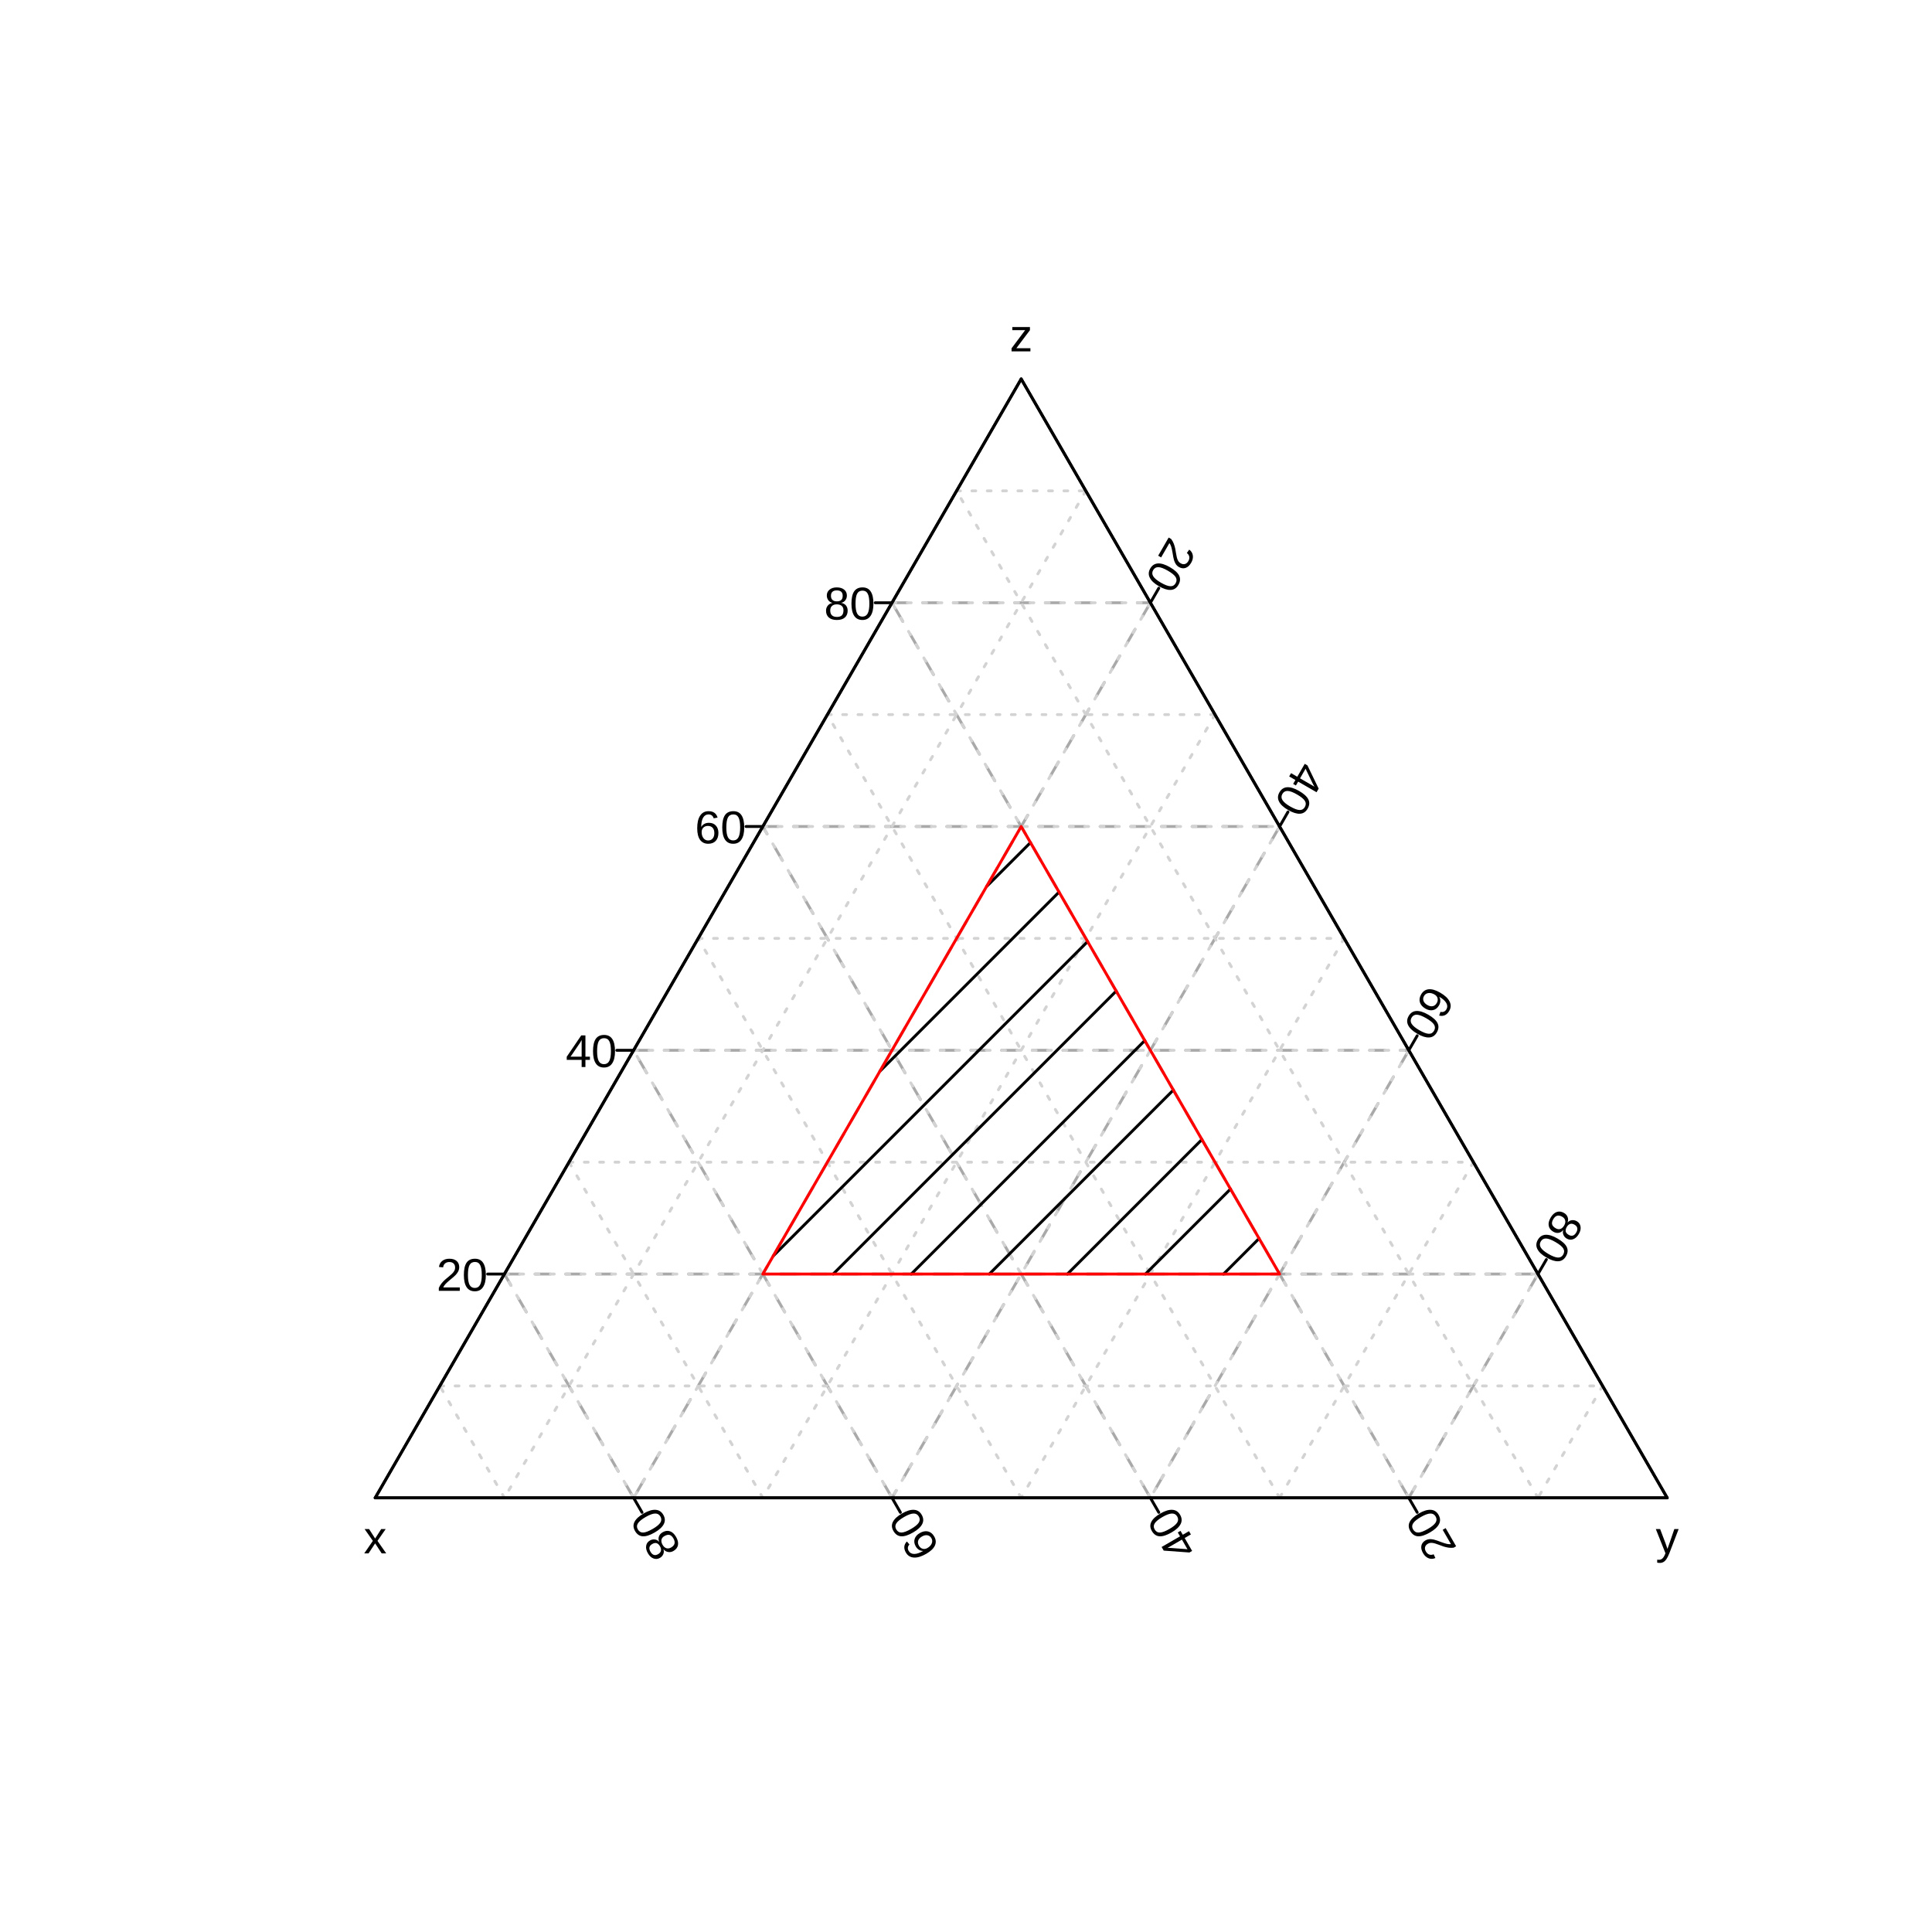
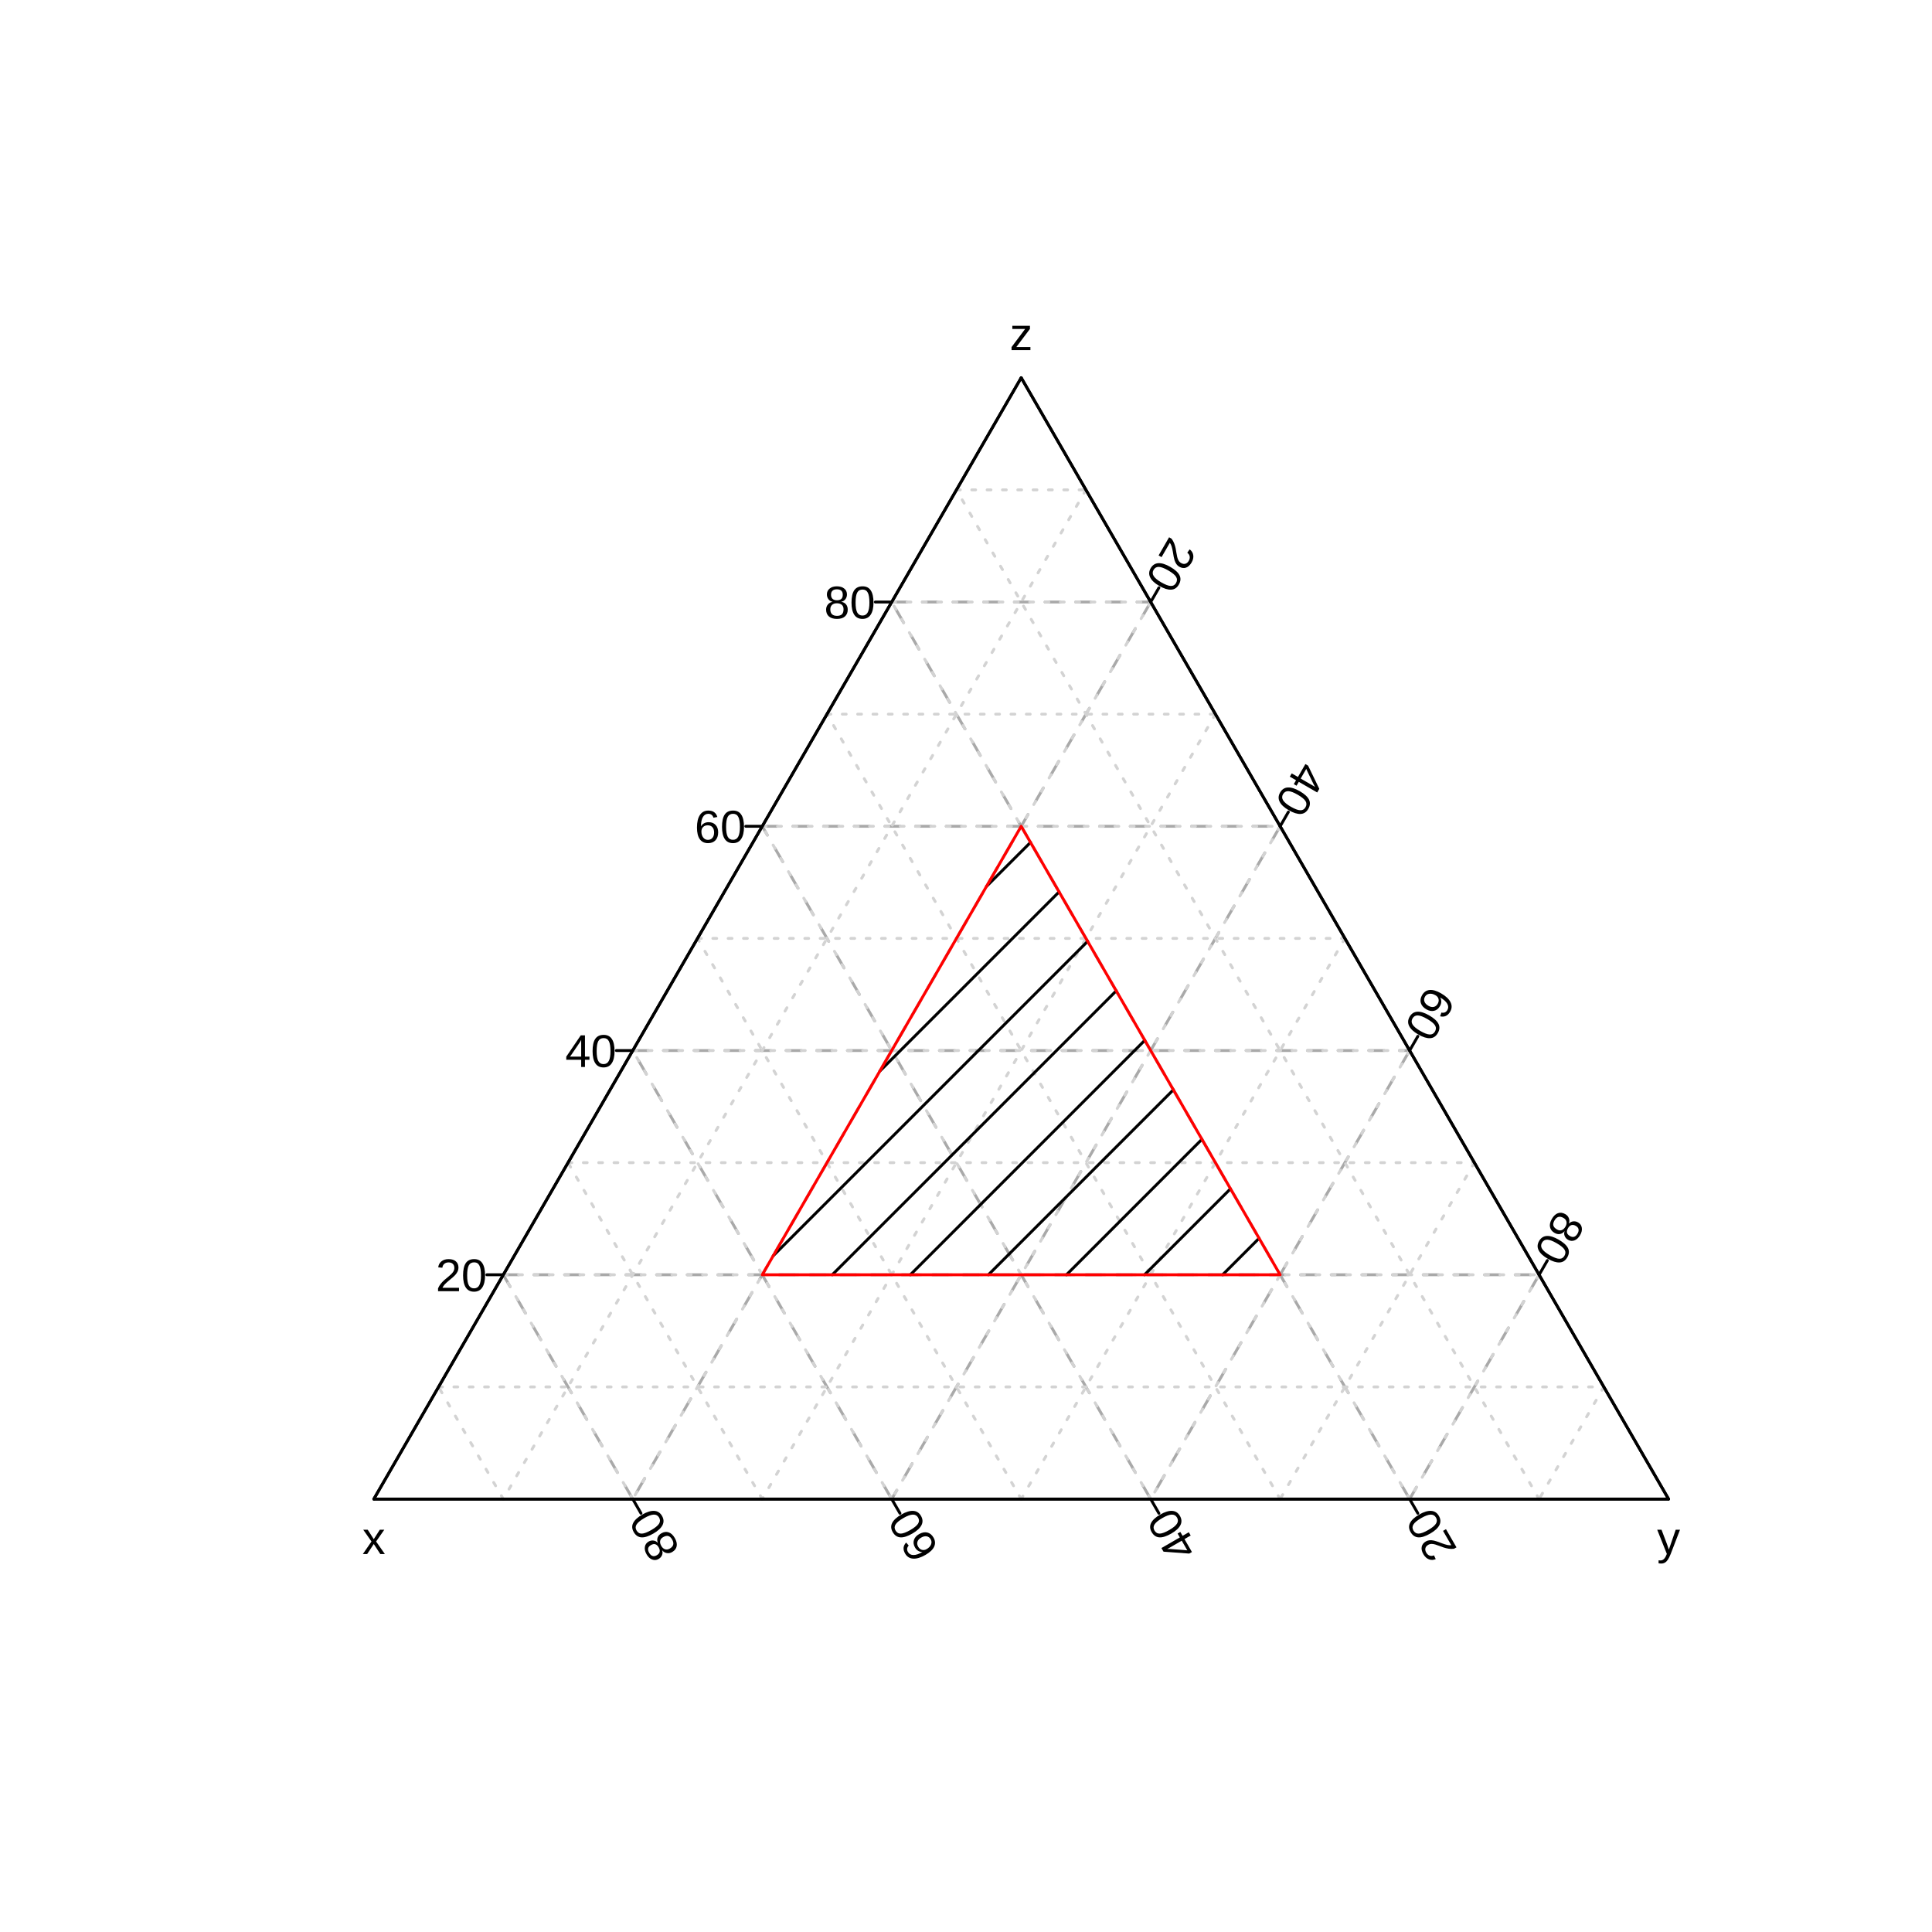
<svg xmlns="http://www.w3.org/2000/svg" class="svglite" width="504.00pt" height="504.00pt" viewBox="0 0 504.00 504.00">
  <defs>
    <style type="text/css">
    .svglite line, .svglite polyline, .svglite polygon, .svglite path, .svglite rect, .svglite circle {
      fill: none;
      stroke: #000000;
      stroke-linecap: round;
      stroke-linejoin: round;
      stroke-miterlimit: 10.00;
    }
    .svglite text {
      white-space: pre;
    }
  </style>
  </defs>
  <rect width="100%" height="100%" style="stroke: none; fill: #FFFFFF;" />
  <defs>
    <clipPath id="cpMC4wMHw1MDQuMDB8MC4wMHw1MDQuMDA=">
      <rect x="0.00" y="0.00" width="504.00" height="504.00" />
    </clipPath>
  </defs>
  <g clip-path="url(#cpMC4wMHw1MDQuMDB8MC4wMHw1MDQuMDA=)">
</g>
  <defs>
    <clipPath id="cpODAuNjR8NDUyLjE2fDU5LjA0fDQzMC41Ng==">
      <rect x="80.64" y="59.04" width="371.52" height="371.52" />
    </clipPath>
  </defs>
  <g clip-path="url(#cpODAuNjR8NDUyLjE2fDU5LjA0fDQzMC41Ng==)">
-     <line x1="367.51" y1="390.74" x2="232.70" y2="157.24" style="stroke-width: 0.75; stroke: #A9A9A9; stroke-dasharray: 4.00,4.00;" />
-     <line x1="300.10" y1="157.24" x2="165.29" y2="390.74" style="stroke-width: 0.75; stroke: #A9A9A9; stroke-dasharray: 4.00,4.00;" />
-     <line x1="131.59" y1="332.36" x2="401.21" y2="332.36" style="stroke-width: 0.75; stroke: #A9A9A9; stroke-dasharray: 4.00,4.00;" />
-     <line x1="300.10" y1="390.74" x2="198.99" y2="215.61" style="stroke-width: 0.75; stroke: #A9A9A9; stroke-dasharray: 4.00,4.00;" />
-     <line x1="333.81" y1="215.61" x2="232.70" y2="390.74" style="stroke-width: 0.75; stroke: #A9A9A9; stroke-dasharray: 4.00,4.00;" />
-     <line x1="165.29" y1="273.99" x2="367.51" y2="273.99" style="stroke-width: 0.75; stroke: #A9A9A9; stroke-dasharray: 4.00,4.00;" />
-     <line x1="232.70" y1="390.74" x2="165.29" y2="273.99" style="stroke-width: 0.75; stroke: #A9A9A9; stroke-dasharray: 4.00,4.00;" />
-     <line x1="367.51" y1="273.99" x2="300.10" y2="390.74" style="stroke-width: 0.75; stroke: #A9A9A9; stroke-dasharray: 4.00,4.00;" />
-     <line x1="198.99" y1="215.61" x2="333.81" y2="215.61" style="stroke-width: 0.75; stroke: #A9A9A9; stroke-dasharray: 4.00,4.00;" />
-     <line x1="165.29" y1="390.74" x2="131.59" y2="332.36" style="stroke-width: 0.75; stroke: #A9A9A9; stroke-dasharray: 4.00,4.00;" />
-     <line x1="401.21" y1="332.36" x2="367.51" y2="390.74" style="stroke-width: 0.75; stroke: #A9A9A9; stroke-dasharray: 4.00,4.00;" />
-     <line x1="232.70" y1="157.24" x2="300.10" y2="157.24" style="stroke-width: 0.75; stroke: #A9A9A9; stroke-dasharray: 4.00,4.00;" />
-     <line x1="401.21" y1="390.74" x2="249.55" y2="128.05" style="stroke-width: 0.75; stroke: #D3D3D3; stroke-dasharray: 1.00,3.00;" />
-     <line x1="283.25" y1="128.05" x2="131.59" y2="390.74" style="stroke-width: 0.75; stroke: #D3D3D3; stroke-dasharray: 1.00,3.00;" />
-     <line x1="114.73" y1="361.55" x2="418.07" y2="361.55" style="stroke-width: 0.75; stroke: #D3D3D3; stroke-dasharray: 1.00,3.00;" />
-     <line x1="367.51" y1="390.74" x2="232.70" y2="157.24" style="stroke-width: 0.75; stroke: #D3D3D3; stroke-dasharray: 1.00,3.00;" />
-     <line x1="300.10" y1="157.24" x2="165.29" y2="390.74" style="stroke-width: 0.75; stroke: #D3D3D3; stroke-dasharray: 1.00,3.00;" />
-     <line x1="131.59" y1="332.36" x2="401.21" y2="332.36" style="stroke-width: 0.75; stroke: #D3D3D3; stroke-dasharray: 1.00,3.00;" />
-     <line x1="333.81" y1="390.74" x2="215.84" y2="186.42" style="stroke-width: 0.75; stroke: #D3D3D3; stroke-dasharray: 1.00,3.00;" />
-     <line x1="316.96" y1="186.42" x2="198.99" y2="390.74" style="stroke-width: 0.75; stroke: #D3D3D3; stroke-dasharray: 1.00,3.00;" />
-     <line x1="148.44" y1="303.18" x2="384.36" y2="303.18" style="stroke-width: 0.75; stroke: #D3D3D3; stroke-dasharray: 1.00,3.00;" />
-     <line x1="300.10" y1="390.74" x2="198.99" y2="215.61" style="stroke-width: 0.75; stroke: #D3D3D3; stroke-dasharray: 1.00,3.00;" />
-     <line x1="333.81" y1="215.61" x2="232.70" y2="390.74" style="stroke-width: 0.75; stroke: #D3D3D3; stroke-dasharray: 1.00,3.00;" />
-     <line x1="165.29" y1="273.99" x2="367.51" y2="273.99" style="stroke-width: 0.75; stroke: #D3D3D3; stroke-dasharray: 1.00,3.00;" />
-     <line x1="266.40" y1="390.74" x2="182.14" y2="244.80" style="stroke-width: 0.75; stroke: #D3D3D3; stroke-dasharray: 1.00,3.00;" />
-     <line x1="350.66" y1="244.80" x2="266.40" y2="390.74" style="stroke-width: 0.75; stroke: #D3D3D3; stroke-dasharray: 1.00,3.00;" />
-     <line x1="182.14" y1="244.80" x2="350.66" y2="244.80" style="stroke-width: 0.75; stroke: #D3D3D3; stroke-dasharray: 1.00,3.00;" />
-     <line x1="232.70" y1="390.74" x2="165.29" y2="273.99" style="stroke-width: 0.75; stroke: #D3D3D3; stroke-dasharray: 1.00,3.00;" />
-     <line x1="367.51" y1="273.99" x2="300.10" y2="390.74" style="stroke-width: 0.75; stroke: #D3D3D3; stroke-dasharray: 1.00,3.00;" />
-     <line x1="198.99" y1="215.61" x2="333.81" y2="215.61" style="stroke-width: 0.75; stroke: #D3D3D3; stroke-dasharray: 1.00,3.00;" />
-     <line x1="198.99" y1="390.74" x2="148.44" y2="303.18" style="stroke-width: 0.75; stroke: #D3D3D3; stroke-dasharray: 1.00,3.00;" />
-     <line x1="384.36" y1="303.18" x2="333.81" y2="390.74" style="stroke-width: 0.75; stroke: #D3D3D3; stroke-dasharray: 1.00,3.00;" />
-     <line x1="215.84" y1="186.42" x2="316.96" y2="186.42" style="stroke-width: 0.75; stroke: #D3D3D3; stroke-dasharray: 1.00,3.00;" />
-     <line x1="165.29" y1="390.74" x2="131.59" y2="332.36" style="stroke-width: 0.75; stroke: #D3D3D3; stroke-dasharray: 1.00,3.00;" />
-     <line x1="401.21" y1="332.36" x2="367.51" y2="390.74" style="stroke-width: 0.75; stroke: #D3D3D3; stroke-dasharray: 1.00,3.00;" />
-     <line x1="232.70" y1="157.24" x2="300.10" y2="157.24" style="stroke-width: 0.75; stroke: #D3D3D3; stroke-dasharray: 1.00,3.00;" />
-     <line x1="131.59" y1="390.74" x2="114.73" y2="361.55" style="stroke-width: 0.75; stroke: #D3D3D3; stroke-dasharray: 1.00,3.00;" />
-     <line x1="418.07" y1="361.55" x2="401.21" y2="390.74" style="stroke-width: 0.75; stroke: #D3D3D3; stroke-dasharray: 1.00,3.00;" />
-     <line x1="249.55" y1="128.05" x2="283.25" y2="128.05" style="stroke-width: 0.75; stroke: #D3D3D3; stroke-dasharray: 1.00,3.00;" />
-     <text transform="translate(373.49,392.34) rotate(-120)" text-anchor="end" style="font-size: 12.00px; font-family: &quot;Arial&quot;;" textLength="15.28px" lengthAdjust="spacingAndGlyphs">20</text>
-     <text transform="translate(306.08,392.34) rotate(-120)" text-anchor="end" style="font-size: 12.00px; font-family: &quot;Arial&quot;;" textLength="15.28px" lengthAdjust="spacingAndGlyphs">40</text>
-     <text transform="translate(238.67,392.34) rotate(-120)" text-anchor="end" style="font-size: 12.00px; font-family: &quot;Arial&quot;;" textLength="15.28px" lengthAdjust="spacingAndGlyphs">60</text>
-     <text transform="translate(171.26,392.34) rotate(-120)" text-anchor="end" style="font-size: 12.00px; font-family: &quot;Arial&quot;;" textLength="15.28px" lengthAdjust="spacingAndGlyphs">80</text>
-     <line x1="97.88" y1="390.74" x2="434.92" y2="390.74" style="stroke-width: 0.75;" />
-     <line x1="367.51" y1="390.74" x2="369.70" y2="394.53" style="stroke-width: 0.75;" />
-     <line x1="300.10" y1="390.74" x2="302.29" y2="394.53" style="stroke-width: 0.75;" />
-     <line x1="232.70" y1="390.74" x2="234.88" y2="394.53" style="stroke-width: 0.75;" />
-     <line x1="165.29" y1="390.74" x2="167.48" y2="394.53" style="stroke-width: 0.75;" />
-     <text transform="translate(298.50,151.26) rotate(-240)" text-anchor="end" style="font-size: 12.00px; font-family: &quot;Arial&quot;;" textLength="15.28px" lengthAdjust="spacingAndGlyphs">20</text>
-     <text transform="translate(332.21,209.64) rotate(-240)" text-anchor="end" style="font-size: 12.00px; font-family: &quot;Arial&quot;;" textLength="15.28px" lengthAdjust="spacingAndGlyphs">40</text>
-     <text transform="translate(365.91,268.01) rotate(-240)" text-anchor="end" style="font-size: 12.00px; font-family: &quot;Arial&quot;;" textLength="15.28px" lengthAdjust="spacingAndGlyphs">60</text>
-     <text transform="translate(399.61,326.39) rotate(-240)" text-anchor="end" style="font-size: 12.00px; font-family: &quot;Arial&quot;;" textLength="15.28px" lengthAdjust="spacingAndGlyphs">80</text>
-     <line x1="434.92" y1="390.74" x2="266.40" y2="98.86" style="stroke-width: 0.75;" />
-     <line x1="300.10" y1="157.24" x2="302.29" y2="153.45" style="stroke-width: 0.75;" />
-     <line x1="333.81" y1="215.61" x2="335.99" y2="211.82" style="stroke-width: 0.75;" />
-     <line x1="367.51" y1="273.99" x2="369.70" y2="270.20" style="stroke-width: 0.75;" />
-     <line x1="401.21" y1="332.36" x2="403.40" y2="328.58" style="stroke-width: 0.75;" />
-     <text x="127.21" y="336.74" text-anchor="end" style="font-size: 12.00px; font-family: &quot;Arial&quot;;" textLength="15.28px" lengthAdjust="spacingAndGlyphs">20</text>
-     <text x="160.91" y="278.36" text-anchor="end" style="font-size: 12.00px; font-family: &quot;Arial&quot;;" textLength="15.28px" lengthAdjust="spacingAndGlyphs">40</text>
-     <text x="194.62" y="219.99" text-anchor="end" style="font-size: 12.00px; font-family: &quot;Arial&quot;;" textLength="15.28px" lengthAdjust="spacingAndGlyphs">60</text>
-     <text x="228.32" y="161.61" text-anchor="end" style="font-size: 12.00px; font-family: &quot;Arial&quot;;" textLength="15.28px" lengthAdjust="spacingAndGlyphs">80</text>
-     <line x1="266.40" y1="98.86" x2="97.88" y2="390.74" style="stroke-width: 0.75;" />
-     <line x1="131.59" y1="332.36" x2="127.21" y2="332.36" style="stroke-width: 0.75;" />
-     <line x1="165.29" y1="273.99" x2="160.91" y2="273.99" style="stroke-width: 0.75;" />
-     <line x1="198.99" y1="215.61" x2="194.62" y2="215.61" style="stroke-width: 0.75;" />
-     <line x1="232.70" y1="157.24" x2="228.32" y2="157.24" style="stroke-width: 0.75;" />
-     <polygon points="97.88,390.74 266.40,98.86 434.92,390.74 " style="stroke-width: 0.75;" />
-     <text x="97.88" y="405.23" text-anchor="middle" style="font-size: 12.00px; font-family: &quot;Arial&quot;;" textLength="7.11px" lengthAdjust="spacingAndGlyphs">x</text>
-     <text x="434.92" y="405.23" text-anchor="middle" style="font-size: 12.00px; font-family: &quot;Arial&quot;;" textLength="7.11px" lengthAdjust="spacingAndGlyphs">y</text>
-     <text x="266.40" y="91.66" text-anchor="middle" style="font-size: 12.00px; font-family: &quot;Arial&quot;;" textLength="6.30px" lengthAdjust="spacingAndGlyphs">z</text>
-     <line x1="257.37" y1="231.25" x2="268.82" y2="219.80" style="stroke-width: 0.75;" />
-     <line x1="229.55" y1="279.44" x2="276.27" y2="232.71" style="stroke-width: 0.75;" />
-     <line x1="201.73" y1="327.62" x2="283.73" y2="245.62" style="stroke-width: 0.75;" />
-     <line x1="217.35" y1="332.36" x2="291.18" y2="258.54" style="stroke-width: 0.75;" />
-     <line x1="237.72" y1="332.36" x2="298.64" y2="271.45" style="stroke-width: 0.75;" />
-     <line x1="258.08" y1="332.36" x2="306.09" y2="284.36" style="stroke-width: 0.75;" />
-     <line x1="278.45" y1="332.36" x2="313.54" y2="297.27" style="stroke-width: 0.75;" />
-     <line x1="298.81" y1="332.36" x2="321.00" y2="310.18" style="stroke-width: 0.75;" />
-     <line x1="319.18" y1="332.36" x2="328.45" y2="323.09" style="stroke-width: 0.75;" />
-     <polygon points="266.40,215.61 198.99,332.36 333.81,332.36 300.10,273.99 " style="stroke-width: 0.75; stroke: #FF0000;" />
+     <line x1="367.73" y1="391.06" x2="232.62" y2="157.05" style="stroke-width: 0.75; stroke: #A9A9A9; stroke-dasharray: 4.00,4.00;" />
+     <line x1="300.18" y1="157.05" x2="165.07" y2="391.06" style="stroke-width: 0.75; stroke: #A9A9A9; stroke-dasharray: 4.00,4.00;" />
+     <line x1="131.29" y1="332.55" x2="401.51" y2="332.55" style="stroke-width: 0.75; stroke: #A9A9A9; stroke-dasharray: 4.00,4.00;" />
+     <line x1="300.18" y1="391.06" x2="198.85" y2="215.55" style="stroke-width: 0.75; stroke: #A9A9A9; stroke-dasharray: 4.00,4.00;" />
+     <line x1="333.95" y1="215.55" x2="232.62" y2="391.06" style="stroke-width: 0.75; stroke: #A9A9A9; stroke-dasharray: 4.00,4.00;" />
+     <line x1="165.07" y1="274.05" x2="367.73" y2="274.05" style="stroke-width: 0.75; stroke: #A9A9A9; stroke-dasharray: 4.00,4.00;" />
+     <line x1="232.62" y1="391.06" x2="165.07" y2="274.05" style="stroke-width: 0.75; stroke: #A9A9A9; stroke-dasharray: 4.00,4.00;" />
+     <line x1="367.73" y1="274.05" x2="300.18" y2="391.06" style="stroke-width: 0.75; stroke: #A9A9A9; stroke-dasharray: 4.00,4.00;" />
+     <line x1="198.85" y1="215.55" x2="333.95" y2="215.55" style="stroke-width: 0.75; stroke: #A9A9A9; stroke-dasharray: 4.00,4.00;" />
+     <line x1="165.07" y1="391.06" x2="131.29" y2="332.55" style="stroke-width: 0.75; stroke: #A9A9A9; stroke-dasharray: 4.00,4.00;" />
+     <line x1="401.51" y1="332.55" x2="367.73" y2="391.06" style="stroke-width: 0.75; stroke: #A9A9A9; stroke-dasharray: 4.00,4.00;" />
+     <line x1="232.62" y1="157.05" x2="300.18" y2="157.05" style="stroke-width: 0.75; stroke: #A9A9A9; stroke-dasharray: 4.00,4.00;" />
+     <line x1="401.51" y1="391.06" x2="249.51" y2="127.79" style="stroke-width: 0.75; stroke: #D3D3D3; stroke-dasharray: 1.00,3.00;" />
+     <line x1="283.29" y1="127.79" x2="131.29" y2="391.06" style="stroke-width: 0.75; stroke: #D3D3D3; stroke-dasharray: 1.00,3.00;" />
+     <line x1="114.41" y1="361.81" x2="418.39" y2="361.81" style="stroke-width: 0.75; stroke: #D3D3D3; stroke-dasharray: 1.00,3.00;" />
+     <line x1="367.73" y1="391.06" x2="232.62" y2="157.05" style="stroke-width: 0.75; stroke: #D3D3D3; stroke-dasharray: 1.00,3.00;" />
+     <line x1="300.18" y1="157.05" x2="165.07" y2="391.06" style="stroke-width: 0.75; stroke: #D3D3D3; stroke-dasharray: 1.00,3.00;" />
+     <line x1="131.29" y1="332.55" x2="401.51" y2="332.55" style="stroke-width: 0.75; stroke: #D3D3D3; stroke-dasharray: 1.00,3.00;" />
+     <line x1="333.95" y1="391.06" x2="215.74" y2="186.30" style="stroke-width: 0.75; stroke: #D3D3D3; stroke-dasharray: 1.00,3.00;" />
+     <line x1="317.06" y1="186.30" x2="198.85" y2="391.06" style="stroke-width: 0.75; stroke: #D3D3D3; stroke-dasharray: 1.00,3.00;" />
+     <line x1="148.18" y1="303.30" x2="384.62" y2="303.30" style="stroke-width: 0.75; stroke: #D3D3D3; stroke-dasharray: 1.00,3.00;" />
+     <line x1="300.18" y1="391.06" x2="198.85" y2="215.55" style="stroke-width: 0.75; stroke: #D3D3D3; stroke-dasharray: 1.00,3.00;" />
+     <line x1="333.95" y1="215.55" x2="232.62" y2="391.06" style="stroke-width: 0.75; stroke: #D3D3D3; stroke-dasharray: 1.00,3.00;" />
+     <line x1="165.07" y1="274.05" x2="367.73" y2="274.05" style="stroke-width: 0.75; stroke: #D3D3D3; stroke-dasharray: 1.00,3.00;" />
+     <line x1="266.40" y1="391.06" x2="181.96" y2="244.80" style="stroke-width: 0.75; stroke: #D3D3D3; stroke-dasharray: 1.00,3.00;" />
+     <line x1="350.84" y1="244.80" x2="266.40" y2="391.06" style="stroke-width: 0.75; stroke: #D3D3D3; stroke-dasharray: 1.00,3.00;" />
+     <line x1="181.96" y1="244.80" x2="350.84" y2="244.80" style="stroke-width: 0.75; stroke: #D3D3D3; stroke-dasharray: 1.00,3.00;" />
+     <line x1="232.62" y1="391.06" x2="165.07" y2="274.05" style="stroke-width: 0.75; stroke: #D3D3D3; stroke-dasharray: 1.00,3.00;" />
+     <line x1="367.73" y1="274.05" x2="300.18" y2="391.06" style="stroke-width: 0.75; stroke: #D3D3D3; stroke-dasharray: 1.00,3.00;" />
+     <line x1="198.85" y1="215.55" x2="333.95" y2="215.55" style="stroke-width: 0.75; stroke: #D3D3D3; stroke-dasharray: 1.00,3.00;" />
+     <line x1="198.85" y1="391.06" x2="148.18" y2="303.30" style="stroke-width: 0.75; stroke: #D3D3D3; stroke-dasharray: 1.00,3.00;" />
+     <line x1="384.62" y1="303.30" x2="333.95" y2="391.06" style="stroke-width: 0.75; stroke: #D3D3D3; stroke-dasharray: 1.00,3.00;" />
+     <line x1="215.74" y1="186.30" x2="317.06" y2="186.30" style="stroke-width: 0.75; stroke: #D3D3D3; stroke-dasharray: 1.00,3.00;" />
+     <line x1="165.07" y1="391.06" x2="131.29" y2="332.55" style="stroke-width: 0.75; stroke: #D3D3D3; stroke-dasharray: 1.00,3.00;" />
+     <line x1="401.51" y1="332.55" x2="367.73" y2="391.06" style="stroke-width: 0.75; stroke: #D3D3D3; stroke-dasharray: 1.00,3.00;" />
+     <line x1="232.62" y1="157.05" x2="300.18" y2="157.05" style="stroke-width: 0.75; stroke: #D3D3D3; stroke-dasharray: 1.00,3.00;" />
+     <line x1="131.29" y1="391.06" x2="114.41" y2="361.81" style="stroke-width: 0.75; stroke: #D3D3D3; stroke-dasharray: 1.00,3.00;" />
+     <line x1="418.39" y1="361.81" x2="401.51" y2="391.06" style="stroke-width: 0.75; stroke: #D3D3D3; stroke-dasharray: 1.00,3.00;" />
+     <line x1="249.51" y1="127.79" x2="283.29" y2="127.79" style="stroke-width: 0.75; stroke: #D3D3D3; stroke-dasharray: 1.00,3.00;" />
+     <text transform="translate(373.58,392.62) rotate(-120)" text-anchor="end" style="font-size: 12.00px; font-family: &quot;Arial&quot;;" textLength="13.72px" lengthAdjust="spacingAndGlyphs">20</text>
+     <text transform="translate(306.03,392.62) rotate(-120)" text-anchor="end" style="font-size: 12.00px; font-family: &quot;Arial&quot;;" textLength="13.72px" lengthAdjust="spacingAndGlyphs">40</text>
+     <text transform="translate(238.48,392.62) rotate(-120)" text-anchor="end" style="font-size: 12.00px; font-family: &quot;Arial&quot;;" textLength="13.72px" lengthAdjust="spacingAndGlyphs">60</text>
+     <text transform="translate(170.92,392.62) rotate(-120)" text-anchor="end" style="font-size: 12.00px; font-family: &quot;Arial&quot;;" textLength="13.72px" lengthAdjust="spacingAndGlyphs">80</text>
+     <line x1="97.52" y1="391.06" x2="435.28" y2="391.06" style="stroke-width: 0.75;" />
+     <line x1="367.73" y1="391.06" x2="369.87" y2="394.77" style="stroke-width: 0.75;" />
+     <line x1="300.18" y1="391.06" x2="302.32" y2="394.77" style="stroke-width: 0.75;" />
+     <line x1="232.62" y1="391.06" x2="234.77" y2="394.77" style="stroke-width: 0.75;" />
+     <line x1="165.07" y1="391.06" x2="167.21" y2="394.77" style="stroke-width: 0.75;" />
+     <text transform="translate(298.61,151.19) rotate(-240)" text-anchor="end" style="font-size: 12.00px; font-family: &quot;Arial&quot;;" textLength="13.72px" lengthAdjust="spacingAndGlyphs">20</text>
+     <text transform="translate(332.38,209.70) rotate(-240)" text-anchor="end" style="font-size: 12.00px; font-family: &quot;Arial&quot;;" textLength="13.72px" lengthAdjust="spacingAndGlyphs">40</text>
+     <text transform="translate(366.16,268.20) rotate(-240)" text-anchor="end" style="font-size: 12.00px; font-family: &quot;Arial&quot;;" textLength="13.72px" lengthAdjust="spacingAndGlyphs">60</text>
+     <text transform="translate(399.94,326.70) rotate(-240)" text-anchor="end" style="font-size: 12.00px; font-family: &quot;Arial&quot;;" textLength="13.72px" lengthAdjust="spacingAndGlyphs">80</text>
+     <line x1="435.28" y1="391.06" x2="266.40" y2="98.54" style="stroke-width: 0.75;" />
+     <line x1="300.18" y1="157.05" x2="302.32" y2="153.34" style="stroke-width: 0.75;" />
+     <line x1="333.95" y1="215.55" x2="336.09" y2="211.84" style="stroke-width: 0.75;" />
+     <line x1="367.73" y1="274.05" x2="369.87" y2="270.34" style="stroke-width: 0.75;" />
+     <line x1="401.51" y1="332.55" x2="403.65" y2="328.84" style="stroke-width: 0.75;" />
+     <text x="127.01" y="336.84" text-anchor="end" style="font-size: 12.00px; font-family: &quot;Arial&quot;;" textLength="13.72px" lengthAdjust="spacingAndGlyphs">20</text>
+     <text x="160.79" y="278.34" text-anchor="end" style="font-size: 12.00px; font-family: &quot;Arial&quot;;" textLength="13.72px" lengthAdjust="spacingAndGlyphs">40</text>
+     <text x="194.56" y="219.83" text-anchor="end" style="font-size: 12.00px; font-family: &quot;Arial&quot;;" textLength="13.72px" lengthAdjust="spacingAndGlyphs">60</text>
+     <text x="228.34" y="161.33" text-anchor="end" style="font-size: 12.00px; font-family: &quot;Arial&quot;;" textLength="13.72px" lengthAdjust="spacingAndGlyphs">80</text>
+     <line x1="266.40" y1="98.54" x2="97.52" y2="391.06" style="stroke-width: 0.75;" />
+     <line x1="131.29" y1="332.55" x2="127.01" y2="332.55" style="stroke-width: 0.75;" />
+     <line x1="165.07" y1="274.05" x2="160.79" y2="274.05" style="stroke-width: 0.75;" />
+     <line x1="198.85" y1="215.55" x2="194.56" y2="215.55" style="stroke-width: 0.75;" />
+     <line x1="232.62" y1="157.05" x2="228.34" y2="157.05" style="stroke-width: 0.75;" />
+     <polygon points="97.52,391.06 266.40,98.54 435.28,391.06 " style="stroke-width: 0.75;" />
+     <text x="97.52" y="405.40" text-anchor="middle" style="font-size: 12.00px; font-family: &quot;Arial&quot;;" textLength="6.35px" lengthAdjust="spacingAndGlyphs">x</text>
+     <text x="435.28" y="405.40" text-anchor="middle" style="font-size: 12.00px; font-family: &quot;Arial&quot;;" textLength="6.12px" lengthAdjust="spacingAndGlyphs">y</text>
+     <text x="266.40" y="91.34" text-anchor="middle" style="font-size: 12.00px; font-family: &quot;Arial&quot;;" textLength="5.64px" lengthAdjust="spacingAndGlyphs">z</text>
+     <line x1="257.35" y1="231.22" x2="268.83" y2="219.75" style="stroke-width: 0.75;" />
+     <line x1="229.53" y1="279.41" x2="276.28" y2="232.66" style="stroke-width: 0.75;" />
+     <line x1="201.71" y1="327.59" x2="283.73" y2="245.57" style="stroke-width: 0.75;" />
+     <line x1="217.11" y1="332.55" x2="291.19" y2="258.48" style="stroke-width: 0.75;" />
+     <line x1="237.48" y1="332.55" x2="298.64" y2="271.39" style="stroke-width: 0.75;" />
+     <line x1="257.84" y1="332.55" x2="306.09" y2="284.30" style="stroke-width: 0.75;" />
+     <line x1="278.21" y1="332.55" x2="313.55" y2="297.21" style="stroke-width: 0.75;" />
+     <line x1="298.57" y1="332.55" x2="321.00" y2="310.12" style="stroke-width: 0.75;" />
+     <line x1="318.94" y1="332.55" x2="328.46" y2="323.03" style="stroke-width: 0.75;" />
+     <polygon points="266.40,215.55 198.85,332.55 333.95,332.55 300.18,274.05 " style="stroke-width: 0.75; stroke: #FF0000;" />
  </g>
</svg>
